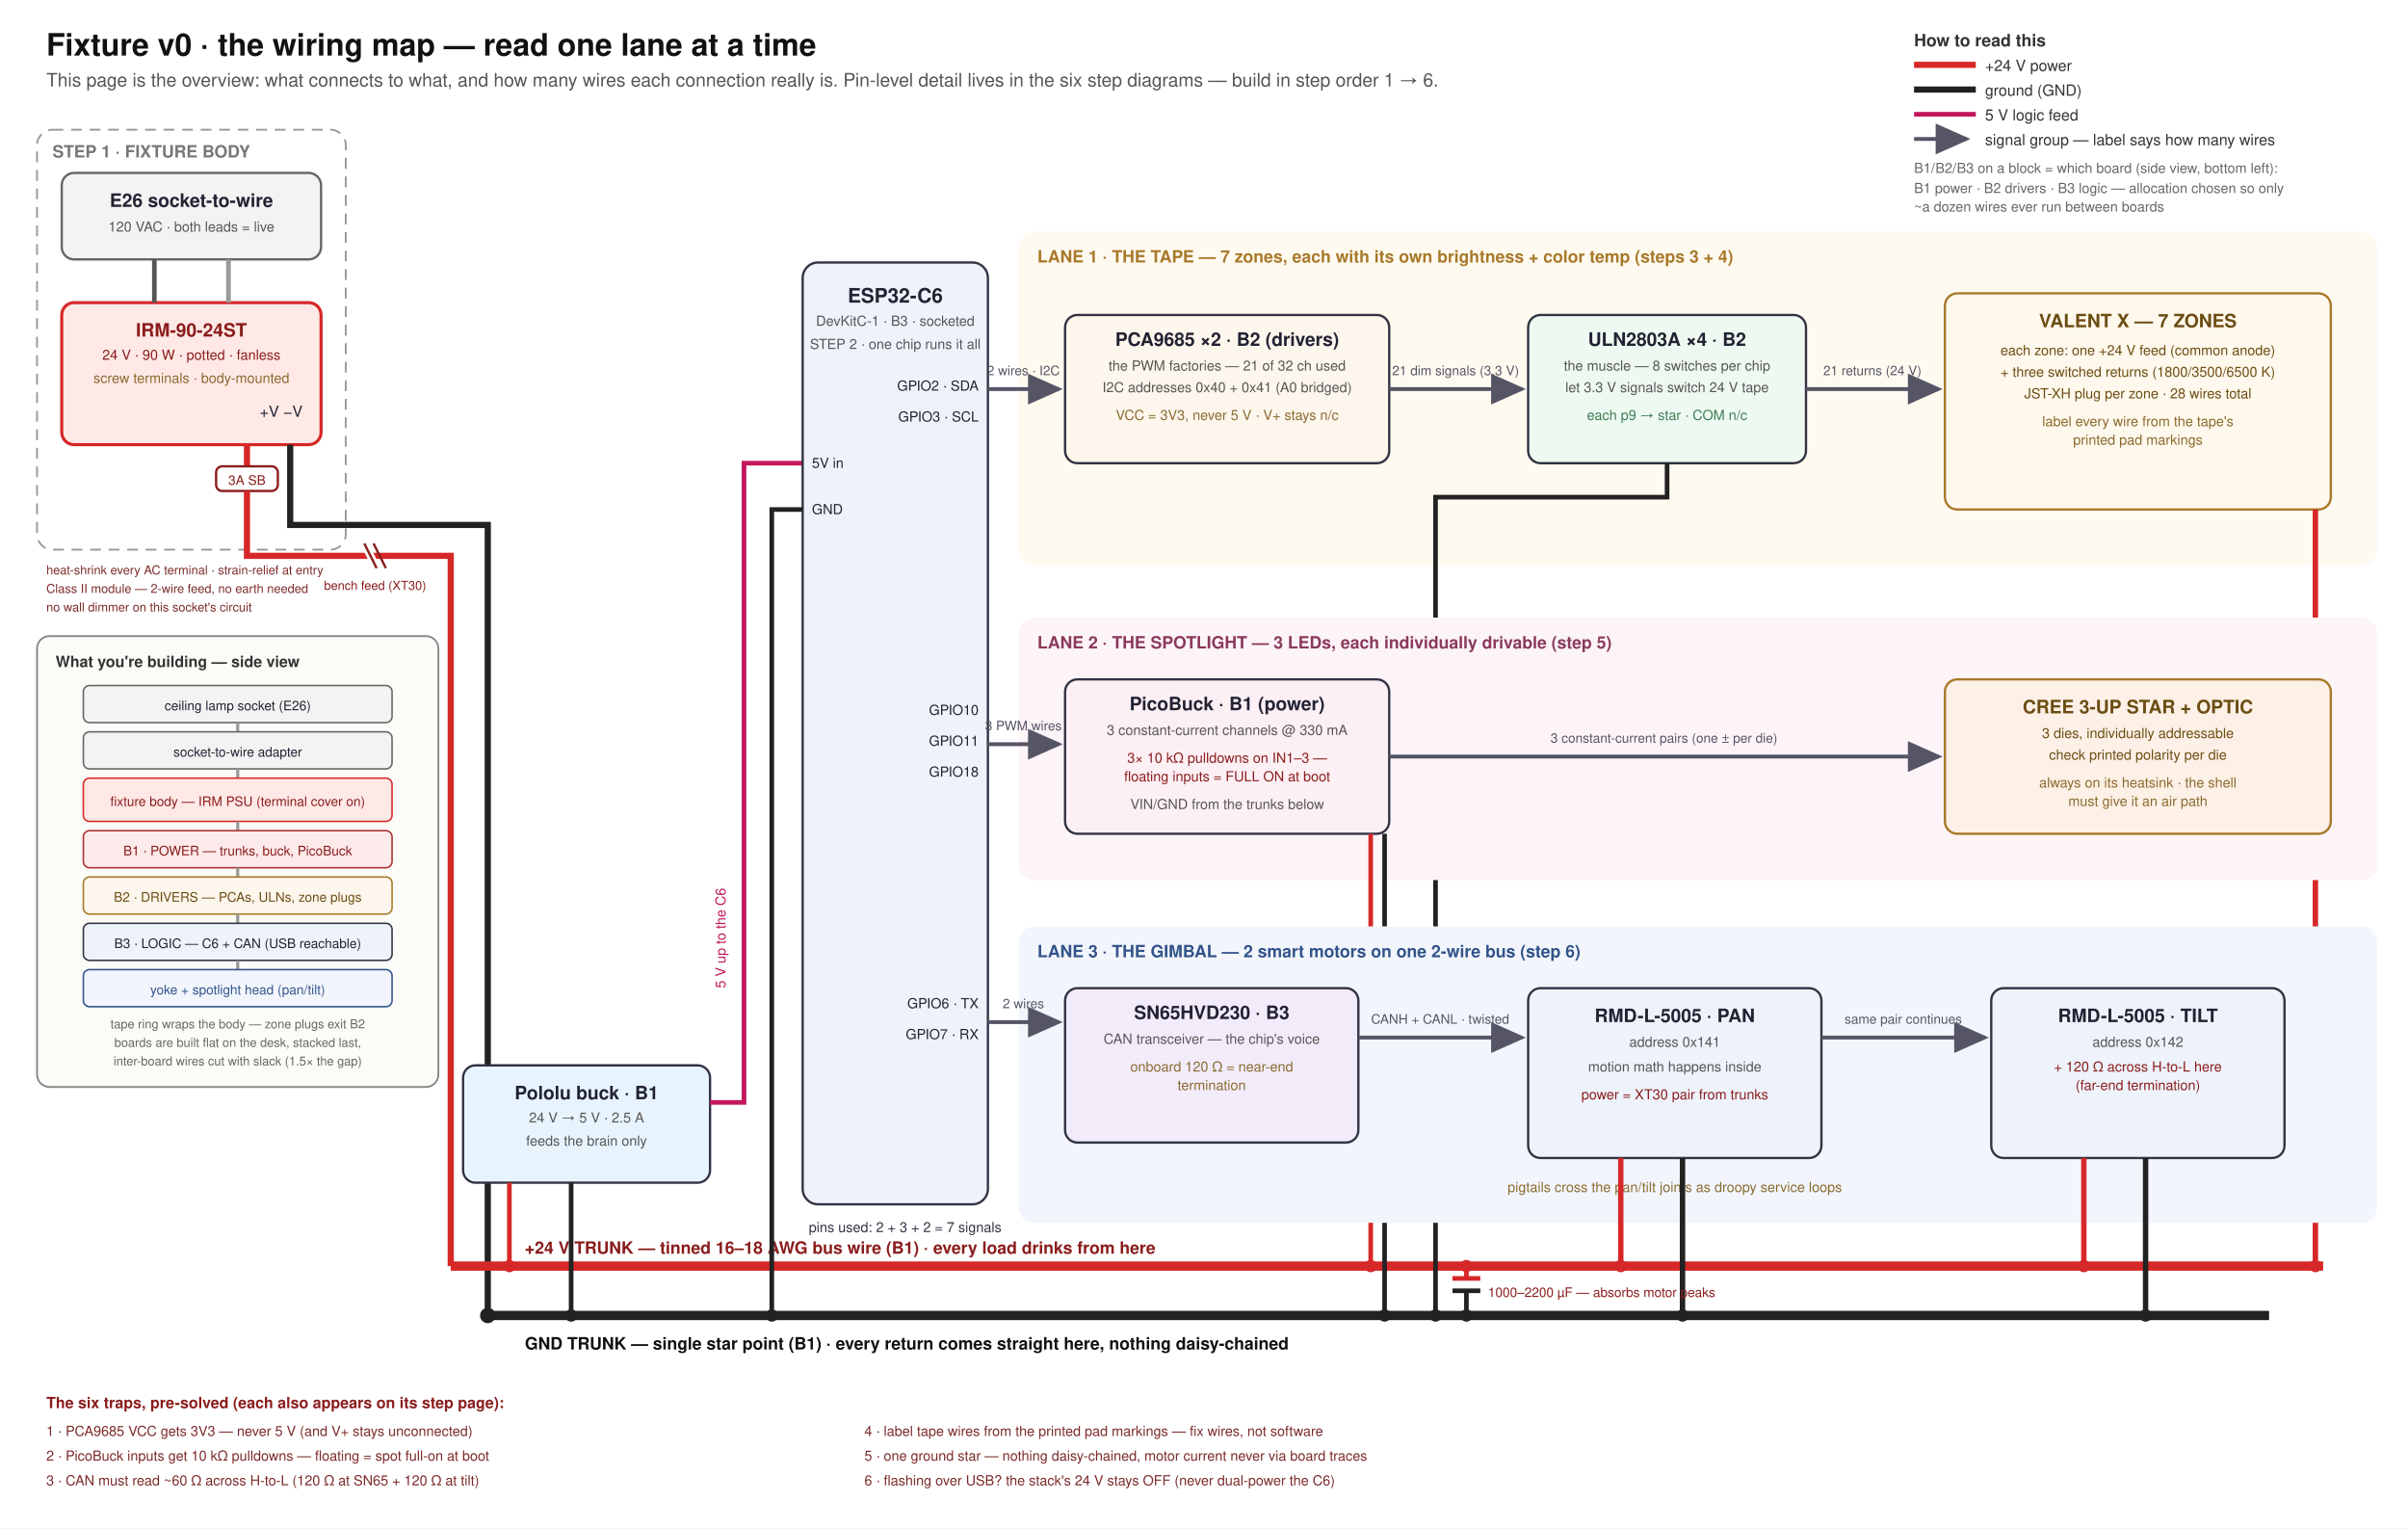
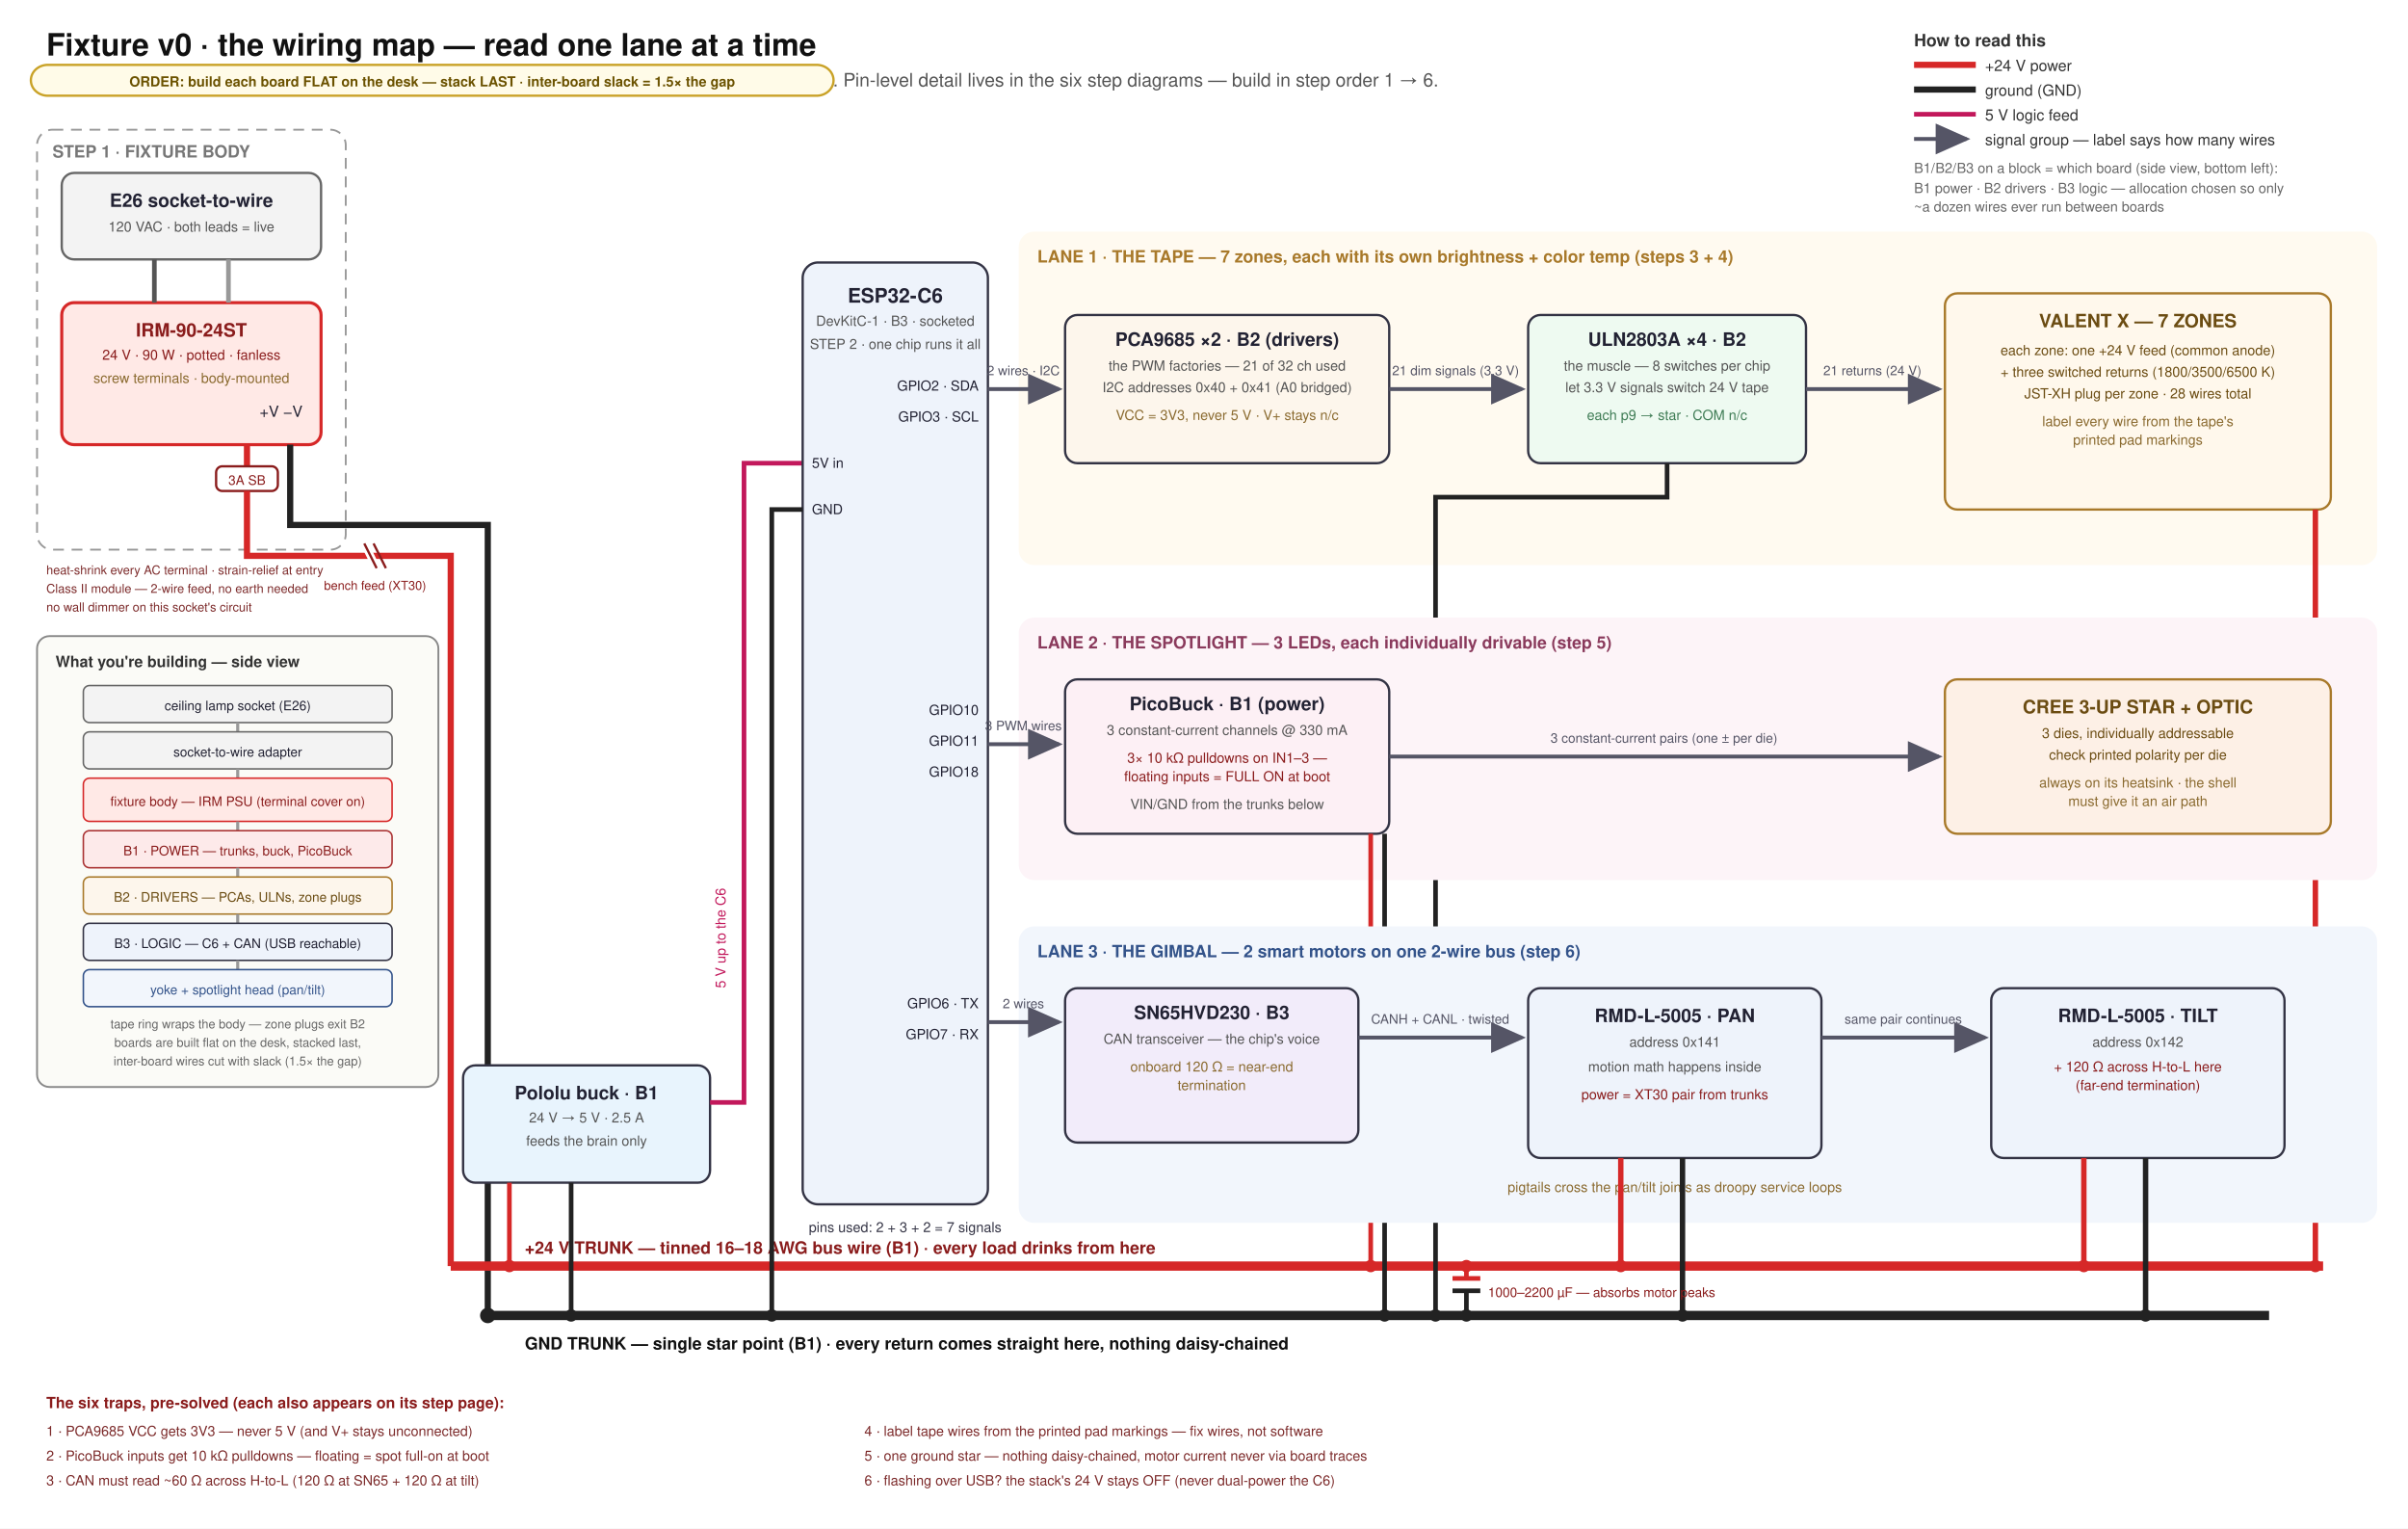
<svg xmlns="http://www.w3.org/2000/svg" viewBox="0 0 1560 990" font-family="Helvetica, Arial, sans-serif">
  <defs>
    <marker id="arr" markerWidth="9" markerHeight="8" refX="8" refY="4" orient="auto">
      <path d="M0,0 L9,4 L0,8 z" fill="#556" />
    </marker>
  </defs>
  <rect x="0" y="0" width="1560" height="990" fill="#ffffff" />
  <text x="30" y="36" font-size="20" font-weight="bold" fill="#111">Fixture v0 · the wiring map — read one lane at a time</text>
  <text x="30" y="56" font-size="12" fill="#555">This page is the overview: what connects to what, and how many wires each connection really is. Pin-level detail lives in the six step diagrams — build in step order 1 → 6.</text>
+   <rect x="20" y="42" width="520" height="20" fill="#fffbe8" stroke="#c9a227" stroke-width="1.5" rx="11" />
+   <text x="280" y="56" font-size="9" font-weight="bold" text-anchor="middle" fill="#6b5200">ORDER: build each board FLAT on the desk — stack LAST · inter-board slack = 1.5× the gap</text>
  <g font-size="10" fill="#333">
    <text x="1240" y="30" font-weight="bold" font-size="11">How to read this</text>
    <line x1="1240" y1="42" x2="1280" y2="42" stroke="#d62828" stroke-width="4" />
    <text x="1286" y="46">+24 V power</text>
    <line x1="1240" y1="58" x2="1280" y2="58" stroke="#222" stroke-width="4" />
    <text x="1286" y="62">ground (GND)</text>
    <line x1="1240" y1="74" x2="1280" y2="74" stroke="#c2185b" stroke-width="3" />
    <text x="1286" y="78">5 V logic feed</text>
    <line x1="1240" y1="90" x2="1274" y2="90" stroke="#556" stroke-width="2.5" marker-end="url(#arr)" />
    <text x="1286" y="94">signal group — label says how many wires</text>
    <text x="1240" y="112" fill="#666" font-size="9">B1/B2/B3 on a block = which board (side view, bottom left):</text>
    <text x="1240" y="125" fill="#666" font-size="9">B1 power · B2 drivers · B3 logic — allocation chosen so only</text>
    <text x="1240" y="137" fill="#666" font-size="9">~a dozen wires ever run between boards</text>
  </g>
  <rect x="24" y="84" width="200" height="272" fill="none" stroke="#999" stroke-width="1.2" stroke-dasharray="7 5" rx="10" />
  <text x="34" y="102" font-size="11" font-weight="bold" fill="#777">STEP 1 · FIXTURE BODY</text>
  <rect x="40" y="112" width="168" height="56" fill="#f3f3f3" stroke="#666" stroke-width="1.5" rx="8" />
  <text x="124" y="134" font-size="12" font-weight="bold" text-anchor="middle" fill="#223">E26 socket-to-wire</text>
  <text x="124" y="150" font-size="9" text-anchor="middle" fill="#555">120 VAC · both leads = live</text>
  <rect x="40" y="196" width="168" height="92" fill="#ffe9e6" stroke="#d62828" stroke-width="2" rx="8" />
  <text x="124" y="218" font-size="12" font-weight="bold" text-anchor="middle" fill="#8a1c1c">IRM-90-24ST</text>
  <text x="124" y="233" font-size="9" text-anchor="middle" fill="#8a1c1c">24 V · 90 W · potted · fanless</text>
  <text x="124" y="248" font-size="9" text-anchor="middle" fill="#8a6a2f">screw terminals · body-mounted</text>
  <g font-size="10" fill="#223">
    <text x="196" y="270" text-anchor="end">+V  −V</text>
  </g>
  <line x1="100" y1="168" x2="100" y2="196" stroke="#555" stroke-width="3" />
  <line x1="148" y1="168" x2="148" y2="196" stroke="#999" stroke-width="3" />
  <text x="30" y="372" font-size="8" fill="#7c2a2a">heat-shrink every AC terminal · strain-relief at entry</text>
  <text x="30" y="384" font-size="8" fill="#7c2a2a">Class II module — 2-wire feed, no earth needed</text>
  <text x="30" y="396" font-size="8" fill="#7c2a2a">no wall dimmer on this socket's circuit</text>
  <path d="M 160 288 L 160 302" fill="none" stroke="#d62828" stroke-width="4" />
  <rect x="140" y="302" width="40" height="16" fill="#fff" stroke="#8a1c1c" stroke-width="1.5" rx="4" />
  <text x="160" y="314" font-size="8.5" text-anchor="middle" fill="#8a1c1c">3A SB</text>
  <path d="M 160 318 L 160 360 L 292 360 L 292 820" fill="none" stroke="#d62828" stroke-width="4" />
  <line x1="236" y1="352" x2="244" y2="368" stroke="#ffffff" stroke-width="5" />
  <line x1="236" y1="352" x2="244" y2="368" stroke="#8a1c1c" stroke-width="1.5" />
  <line x1="242" y1="352" x2="250" y2="368" stroke="#8a1c1c" stroke-width="1.5" />
  <text x="243" y="382" font-size="8" text-anchor="middle" fill="#8a1c1c">bench feed (XT30)</text>
  <path d="M 188 288 L 188 340 L 316 340 L 316 852" fill="none" stroke="#222" stroke-width="4" />
  <line x1="292" y1="820" x2="1505" y2="820" stroke="#d62828" stroke-width="6" />
  <text x="340" y="812" font-size="11" font-weight="bold" fill="#8a1c1c">+24 V TRUNK — tinned 16–18 AWG bus wire (B1) · every load drinks from here</text>
  <line x1="316" y1="852" x2="1470" y2="852" stroke="#222" stroke-width="6" />
  <circle cx="316" cy="852" r="5" fill="#222" />
  <text x="340" y="874" font-size="11" font-weight="bold" fill="#111">GND TRUNK — single star point (B1) · every return comes straight here, nothing daisy-chained</text>
  <rect x="300" y="690" width="160" height="76" fill="#e8f4fd" stroke="#334" stroke-width="1.5" rx="8" />
  <text x="380" y="712" font-size="12" font-weight="bold" text-anchor="middle" fill="#223">Pololu buck · B1</text>
  <text x="380" y="727" font-size="9" text-anchor="middle" fill="#555">24 V → 5 V · 2.5 A</text>
  <text x="380" y="742" font-size="9" text-anchor="middle" fill="#555">feeds the brain only</text>
  <path d="M 330 820 L 330 766" fill="none" stroke="#d62828" stroke-width="3" />
  <circle cx="330" cy="820" r="4" fill="#d62828" />
  <path d="M 370 766 L 370 852" fill="none" stroke="#222" stroke-width="3" />
  <circle cx="370" cy="852" r="4" fill="#222" />
  <path d="M 460 714 L 482 714 L 482 300 L 520 300" fill="none" stroke="#c2185b" stroke-width="3" />
  <text x="470" y="640" font-size="9" fill="#c2185b" transform="rotate(-90 470 640)">5 V up to the C6</text>
  <rect x="520" y="170" width="120" height="610" fill="#eef3fb" stroke="#334" stroke-width="1.5" rx="10" />
  <text x="580" y="196" font-size="13" font-weight="bold" text-anchor="middle" fill="#223">ESP32-C6</text>
  <text x="580" y="211" font-size="9" text-anchor="middle" fill="#555">DevKitC-1 · B3 · socketed</text>
  <text x="580" y="226" font-size="9" text-anchor="middle" fill="#555">STEP 2 · one chip runs it all</text>
  <g font-size="9" fill="#223">
    <text x="526" y="303">5V in</text>
    <text x="526" y="333">GND</text>
  </g>
  <g font-size="9" fill="#223" text-anchor="end">
    <text x="634" y="253">GPIO2 · SDA</text>
    <text x="634" y="273">GPIO3 · SCL</text>
    <text x="634" y="463">GPIO10</text>
    <text x="634" y="483">GPIO11</text>
    <text x="634" y="503">GPIO18</text>
    <text x="634" y="653">GPIO6 · TX</text>
    <text x="634" y="673">GPIO7 · RX</text>
  </g>
  <path d="M 520 330 L 500 330 L 500 852" fill="none" stroke="#222" stroke-width="3" />
  <circle cx="500" cy="852" r="4" fill="#222" />
  <text x="524" y="798" font-size="9" fill="#334">pins used: 2 + 3 + 2 = 7 signals</text>
  <rect x="660" y="150" width="880" height="216" fill="#fffaf0" stroke="none" rx="10" />
  <text x="672" y="170" font-size="11" font-weight="bold" fill="#a8792a">LANE 1 · THE TAPE — 7 zones, each with its own brightness + color temp (steps 3 + 4)</text>
  <rect x="690" y="204" width="210" height="96" fill="#fdf6ec" stroke="#334" stroke-width="1.5" rx="8" />
  <text x="795" y="224" font-size="12" font-weight="bold" text-anchor="middle" fill="#223">PCA9685 ×2 · B2 (drivers)</text>
  <text x="795" y="240" font-size="9" text-anchor="middle" fill="#555">the PWM factories — 21 of 32 ch used</text>
  <text x="795" y="254" font-size="9" text-anchor="middle" fill="#555">I2C addresses 0x40 + 0x41 (A0 bridged)</text>
  <text x="795" y="272" font-size="9" text-anchor="middle" fill="#8a6a2f">VCC = 3V3, never 5 V · V+ stays n/c</text>
  <rect x="990" y="204" width="180" height="96" fill="#eefaf1" stroke="#334" stroke-width="1.5" rx="8" />
  <text x="1080" y="224" font-size="12" font-weight="bold" text-anchor="middle" fill="#223">ULN2803A ×4 · B2</text>
  <text x="1080" y="240" font-size="9" text-anchor="middle" fill="#555">the muscle — 8 switches per chip</text>
  <text x="1080" y="254" font-size="9" text-anchor="middle" fill="#555">let 3.3 V signals switch 24 V tape</text>
  <text x="1080" y="272" font-size="9" text-anchor="middle" fill="#3f7c55">each p9 → star · COM n/c</text>
  <rect x="1260" y="190" width="250" height="140" fill="#fff8ec" stroke="#a8792a" stroke-width="1.5" rx="8" />
  <text x="1385" y="212" font-size="12" font-weight="bold" text-anchor="middle" fill="#6b4c12">VALENT X — 7 ZONES</text>
  <text x="1385" y="230" font-size="9" text-anchor="middle" fill="#6b4c12">each zone: one +24 V feed (common anode)</text>
  <text x="1385" y="244" font-size="9" text-anchor="middle" fill="#6b4c12">+ three switched returns (1800/3500/6500 K)</text>
  <text x="1385" y="258" font-size="9" text-anchor="middle" fill="#6b4c12">JST-XH plug per zone · 28 wires total</text>
  <text x="1385" y="276" font-size="9" text-anchor="middle" fill="#8a6a2f">label every wire from the tape's</text>
  <text x="1385" y="288" font-size="9" text-anchor="middle" fill="#8a6a2f">printed pad markings</text>
  <line x1="640" y1="252" x2="686" y2="252" stroke="#556" stroke-width="2.5" marker-end="url(#arr)" />
  <text x="663" y="243" font-size="8.5" text-anchor="middle" fill="#556">2 wires · I2C</text>
  <line x1="900" y1="252" x2="986" y2="252" stroke="#556" stroke-width="2.5" marker-end="url(#arr)" />
  <text x="943" y="243" font-size="8.5" text-anchor="middle" fill="#556">21 dim signals (3.3 V)</text>
  <line x1="1170" y1="252" x2="1256" y2="252" stroke="#556" stroke-width="2.5" marker-end="url(#arr)" />
  <text x="1213" y="243" font-size="8.5" text-anchor="middle" fill="#556">21 returns (24 V)</text>
  <path d="M 1500 820 L 1500 330" fill="none" stroke="#d62828" stroke-width="3.5" />
  <circle cx="1500" cy="820" r="4" fill="#d62828" />
  <text x="1494" y="560" font-size="9" fill="#8a1c1c" transform="rotate(-90 1494 560)">+24 V — one feed per zone (×7)</text>
  <path d="M 1080 300 L 1080 322 L 930 322 L 930 852" fill="none" stroke="#222" stroke-width="3" />
  <circle cx="930" cy="852" r="4" fill="#222" />
  <text x="922" y="560" font-size="9" fill="#333" transform="rotate(-90 922 560)">ULN p9 ×4 → star</text>
  <rect x="660" y="400" width="880" height="170" fill="#fdf4f8" stroke="none" rx="10" />
  <text x="672" y="420" font-size="11" font-weight="bold" fill="#8a3a5c">LANE 2 · THE SPOTLIGHT — 3 LEDs, each individually drivable (step 5)</text>
  <rect x="690" y="440" width="210" height="100" fill="#fdf0f5" stroke="#334" stroke-width="1.5" rx="8" />
  <text x="795" y="460" font-size="12" font-weight="bold" text-anchor="middle" fill="#223">PicoBuck · B1 (power)</text>
  <text x="795" y="476" font-size="9" text-anchor="middle" fill="#555">3 constant-current channels @ 330 mA</text>
  <text x="795" y="494" font-size="9" text-anchor="middle" fill="#8a1c1c">3× 10 kΩ pulldowns on IN1–3 —</text>
  <text x="795" y="506" font-size="9" text-anchor="middle" fill="#8a1c1c">floating inputs = FULL ON at boot</text>
  <text x="795" y="524" font-size="9" text-anchor="middle" fill="#555">VIN/GND from the trunks below</text>
  <rect x="1260" y="440" width="250" height="100" fill="#fdf0e6" stroke="#a8792a" stroke-width="1.5" rx="8" />
  <text x="1385" y="462" font-size="12" font-weight="bold" text-anchor="middle" fill="#6b4c12">CREE 3-UP STAR + OPTIC</text>
  <text x="1385" y="478" font-size="9" text-anchor="middle" fill="#6b4c12">3 dies, individually addressable</text>
  <text x="1385" y="492" font-size="9" text-anchor="middle" fill="#6b4c12">check printed polarity per die</text>
  <text x="1385" y="510" font-size="9" text-anchor="middle" fill="#8a6a2f">always on its heatsink · the shell</text>
  <text x="1385" y="522" font-size="9" text-anchor="middle" fill="#8a6a2f">must give it an air path</text>
  <line x1="640" y1="482" x2="686" y2="482" stroke="#556" stroke-width="2.5" marker-end="url(#arr)" />
  <text x="663" y="473" font-size="8.5" text-anchor="middle" fill="#556">3 PWM wires</text>
  <line x1="900" y1="490" x2="1256" y2="490" stroke="#556" stroke-width="2.5" marker-end="url(#arr)" />
  <text x="1078" y="481" font-size="8.5" text-anchor="middle" fill="#556">3 constant-current pairs (one ± per die)</text>
  <path d="M 888 540 L 888 820" fill="none" stroke="#d62828" stroke-width="3" />
  <circle cx="888" cy="820" r="4" fill="#d62828" />
  <path d="M 897 540 L 897 852" fill="none" stroke="#222" stroke-width="3" />
  <circle cx="897" cy="852" r="4" fill="#222" />
  <rect x="660" y="600" width="880" height="192" fill="#f2f6fc" stroke="none" rx="10" />
  <text x="672" y="620" font-size="11" font-weight="bold" fill="#33538a">LANE 3 · THE GIMBAL — 2 smart motors on one 2-wire bus (step 6)</text>
  <rect x="690" y="640" width="190" height="100" fill="#f2ecfa" stroke="#334" stroke-width="1.5" rx="8" />
  <text x="785" y="660" font-size="12" font-weight="bold" text-anchor="middle" fill="#223">SN65HVD230 · B3</text>
  <text x="785" y="676" font-size="9" text-anchor="middle" fill="#555">CAN transceiver — the chip's voice</text>
  <text x="785" y="694" font-size="9" text-anchor="middle" fill="#8a6a2f">onboard 120 Ω = near-end</text>
  <text x="785" y="706" font-size="9" text-anchor="middle" fill="#8a6a2f">termination</text>
  <rect x="990" y="640" width="190" height="110" fill="#eef3fb" stroke="#334" stroke-width="1.5" rx="8" />
  <text x="1085" y="662" font-size="12" font-weight="bold" text-anchor="middle" fill="#223">RMD-L-5005 · PAN</text>
  <text x="1085" y="678" font-size="9" text-anchor="middle" fill="#555">address 0x141</text>
  <text x="1085" y="694" font-size="9" text-anchor="middle" fill="#555">motion math happens inside</text>
  <text x="1085" y="712" font-size="9" text-anchor="middle" fill="#8a1c1c">power = XT30 pair from trunks</text>
  <rect x="1290" y="640" width="190" height="110" fill="#eef3fb" stroke="#334" stroke-width="1.5" rx="8" />
  <text x="1385" y="662" font-size="12" font-weight="bold" text-anchor="middle" fill="#223">RMD-L-5005 · TILT</text>
  <text x="1385" y="678" font-size="9" text-anchor="middle" fill="#555">address 0x142</text>
  <text x="1385" y="694" font-size="9" text-anchor="middle" fill="#8a1c1c">+ 120 Ω across H-to-L here</text>
  <text x="1385" y="706" font-size="9" text-anchor="middle" fill="#8a1c1c">(far-end termination)</text>
  <line x1="640" y1="662" x2="686" y2="662" stroke="#556" stroke-width="2.5" marker-end="url(#arr)" />
  <text x="663" y="653" font-size="8.5" text-anchor="middle" fill="#556">2 wires</text>
  <line x1="880" y1="672" x2="986" y2="672" stroke="#556" stroke-width="2.5" marker-end="url(#arr)" />
  <text x="933" y="663" font-size="8.5" text-anchor="middle" fill="#556">CANH + CANL · twisted</text>
  <line x1="1180" y1="672" x2="1286" y2="672" stroke="#556" stroke-width="2.5" marker-end="url(#arr)" />
  <text x="1233" y="663" font-size="8.5" text-anchor="middle" fill="#556">same pair continues</text>
  <text x="1085" y="772" font-size="9" text-anchor="middle" fill="#8a6a2f">pigtails cross the pan/tilt joints as droopy service loops</text>
  <path d="M 1050 750 L 1050 820" fill="none" stroke="#d62828" stroke-width="3.5" />
  <circle cx="1050" cy="820" r="4" fill="#d62828" />
  <path d="M 1090 750 L 1090 852" fill="none" stroke="#222" stroke-width="3.5" />
  <circle cx="1090" cy="852" r="4" fill="#222" />
  <path d="M 1350 750 L 1350 820" fill="none" stroke="#d62828" stroke-width="3.5" />
  <circle cx="1350" cy="820" r="4" fill="#d62828" />
  <path d="M 1390 750 L 1390 852" fill="none" stroke="#222" stroke-width="3.5" />
  <circle cx="1390" cy="852" r="4" fill="#222" />
  <circle cx="950" cy="820" r="4" fill="#d62828" />
  <path d="M 950 820 L 950 828" fill="none" stroke="#d62828" stroke-width="3" />
  <line x1="941" y1="828" x2="959" y2="828" stroke="#d62828" stroke-width="3" />
  <line x1="941" y1="836" x2="959" y2="836" stroke="#222" stroke-width="3" />
  <path d="M 950 836 L 950 852" fill="none" stroke="#222" stroke-width="3" />
  <circle cx="950" cy="852" r="4" fill="#222" />
  <text x="964" y="840" font-size="8.5" fill="#8a1c1c">1000–2200 µF — absorbs motor peaks</text>
  <rect x="24" y="412" width="260" height="292" fill="#fbfbf7" stroke="#888" stroke-width="1.2" rx="8" />
  <text x="36" y="432" font-size="10" font-weight="bold" fill="#333">What you're building — side view</text>
  <rect x="54" y="444" width="200" height="24" fill="#f3f3f3" stroke="#666" rx="4" />
  <text x="154" y="460" font-size="8.5" text-anchor="middle" fill="#223">ceiling lamp socket (E26)</text>
  <line x1="154" y1="468" x2="154" y2="474" stroke="#999" stroke-width="2" />
  <rect x="54" y="474" width="200" height="24" fill="#f3f3f3" stroke="#666" rx="4" />
  <text x="154" y="490" font-size="8.5" text-anchor="middle" fill="#223">socket-to-wire adapter</text>
  <line x1="154" y1="498" x2="154" y2="504" stroke="#999" stroke-width="2" />
  <rect x="54" y="504" width="200" height="28" fill="#ffe9e6" stroke="#d62828" rx="4" />
  <text x="154" y="522" font-size="8.5" text-anchor="middle" fill="#8a1c1c">fixture body — IRM PSU (terminal cover on)</text>
  <line x1="154" y1="532" x2="154" y2="538" stroke="#999" stroke-width="2" />
  <rect x="54" y="538" width="200" height="24" fill="#fdeaea" stroke="#a33" rx="4" />
  <text x="154" y="554" font-size="8.5" text-anchor="middle" fill="#8a1c1c">B1 · POWER — trunks, buck, PicoBuck</text>
  <line x1="154" y1="562" x2="154" y2="568" stroke="#999" stroke-width="2" />
  <rect x="54" y="568" width="200" height="24" fill="#fdf6ec" stroke="#a8792a" rx="4" />
  <text x="154" y="584" font-size="8.5" text-anchor="middle" fill="#6b4c12">B2 · DRIVERS — PCAs, ULNs, zone plugs</text>
  <line x1="154" y1="592" x2="154" y2="598" stroke="#999" stroke-width="2" />
  <rect x="54" y="598" width="200" height="24" fill="#eef3fb" stroke="#334" rx="4" />
  <text x="154" y="614" font-size="8.5" text-anchor="middle" fill="#223">B3 · LOGIC — C6 + CAN (USB reachable)</text>
  <line x1="154" y1="622" x2="154" y2="628" stroke="#999" stroke-width="2" />
  <rect x="54" y="628" width="200" height="24" fill="#f2f6fc" stroke="#33538a" rx="4" />
  <text x="154" y="644" font-size="8.5" text-anchor="middle" fill="#33538a">yoke + spotlight head (pan/tilt)</text>
  <text x="154" y="666" font-size="8" text-anchor="middle" fill="#666">tape ring wraps the body — zone plugs exit B2</text>
  <text x="154" y="678" font-size="8" text-anchor="middle" fill="#666">boards are built flat on the desk, stacked last,</text>
  <text x="154" y="690" font-size="8" text-anchor="middle" fill="#666">inter-board wires cut with slack (1.5× the gap)</text>
  <text x="30" y="912" font-size="10" font-weight="bold" fill="#8a1c1c">The six traps, pre-solved (each also appears on its step page):</text>
  <g font-size="9" fill="#7c2a2a">
    <text x="30" y="930">1 · PCA9685 VCC gets 3V3 — never 5 V (and V+ stays unconnected)</text>
    <text x="30" y="946">2 · PicoBuck inputs get 10 kΩ pulldowns — floating = spot full-on at boot</text>
    <text x="30" y="962">3 · CAN must read ~60 Ω across H-to-L (120 Ω at SN65 + 120 Ω at tilt)</text>
    <text x="560" y="930">4 · label tape wires from the printed pad markings — fix wires, not software</text>
    <text x="560" y="946">5 · one ground star — nothing daisy-chained, motor current never via board traces</text>
    <text x="560" y="962">6 · flashing over USB? the stack's 24 V stays OFF (never dual-power the C6)</text>
  </g>
</svg>
